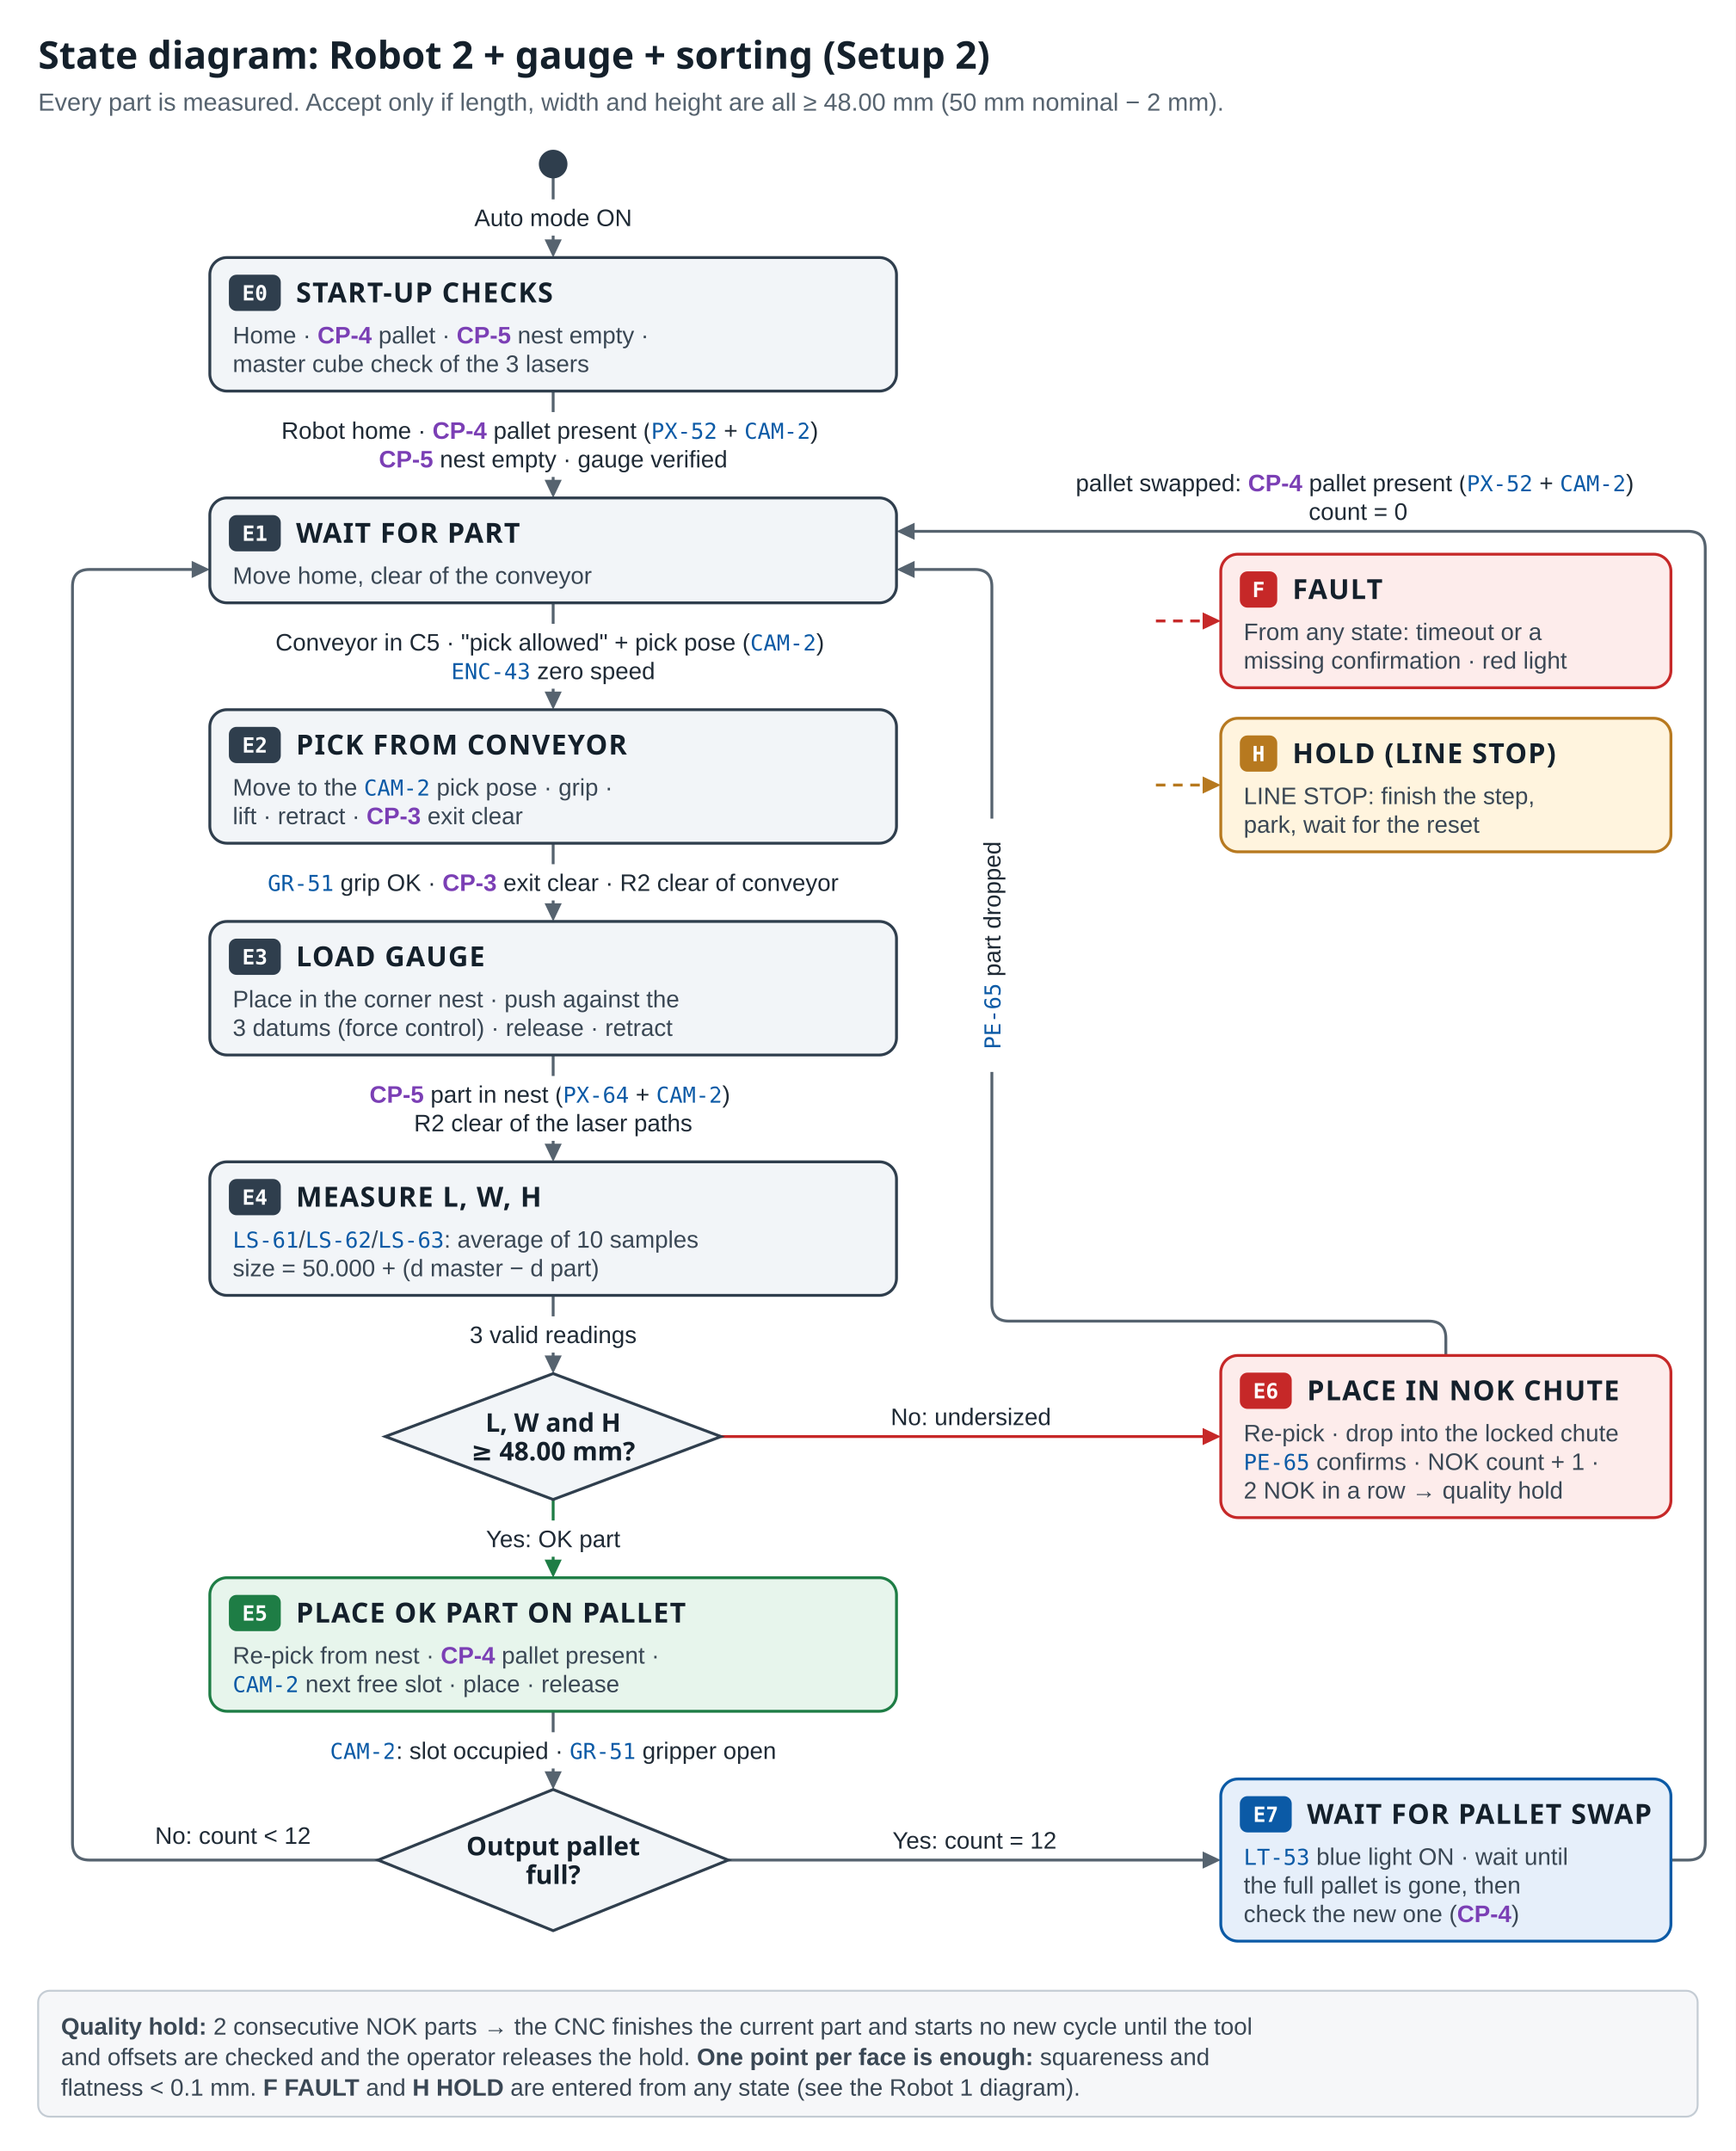
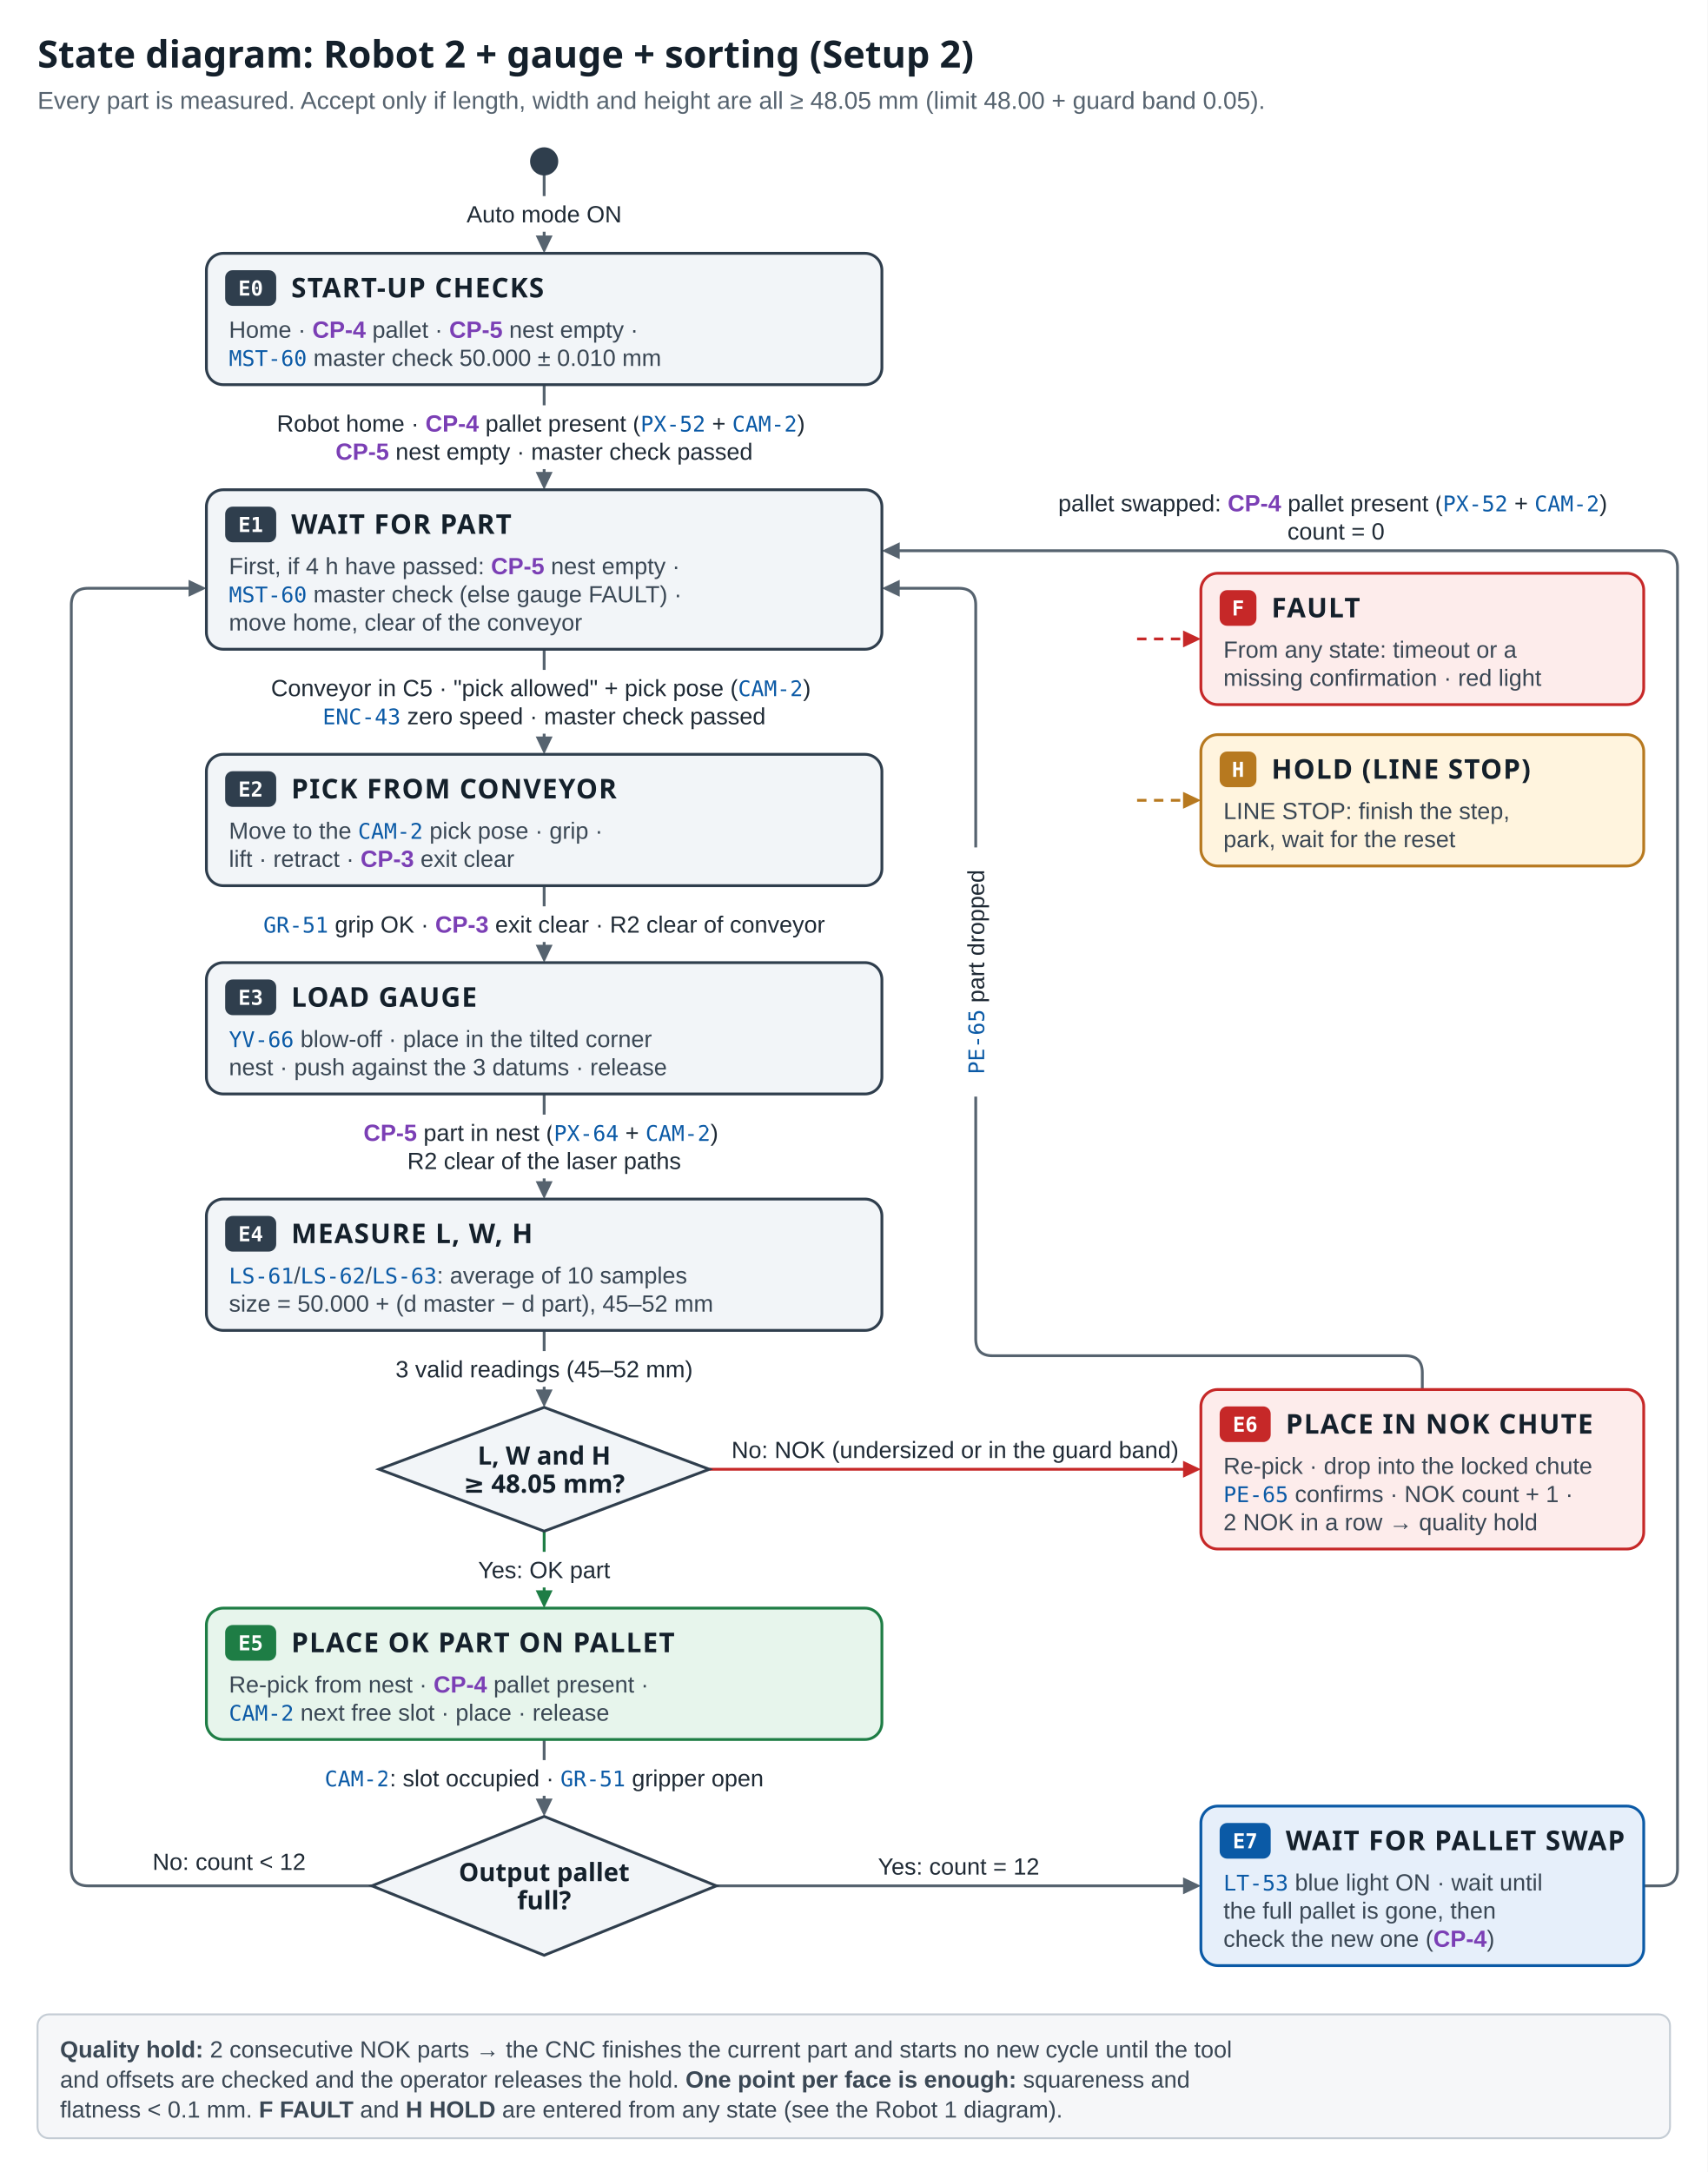
- <svg xmlns="http://www.w3.org/2000/svg" class="dg-root" viewBox="0 0 910 1127.5" width="910" height="1127.5" font-family="'Barlow', 'Segoe UI', Arial, sans-serif" role="img" aria-label="State diagram: Robot 2 + gauge + sorting (Setup 2)">
+ <svg xmlns="http://www.w3.org/2000/svg" class="dg-root" viewBox="0 0 910 1157.5" width="910" height="1157.5" font-family="'Barlow', 'Segoe UI', Arial, sans-serif" role="img" aria-label="State diagram: Robot 2 + gauge + sorting (Setup 2)">
  <style>
.dg-root{font-family:'Barlow','Segoe UI',Arial,sans-serif}
.dg-bg{fill:var(--dg-bg,#ffffff)}
.dg-title{font-family:'Barlow Semi Condensed','Barlow','Segoe UI',sans-serif;font-weight:700;font-size:20px;fill:var(--dg-ink,#14202b)}
.dg-sub{font-size:13px;fill:var(--dg-muted,#56636f)}
.dg-st-rect{fill:var(--dg-st,#f2f5f8);stroke:var(--dg-line,#2f3e4d);stroke-width:1.5}
.dg-st-title{font-family:'Barlow Semi Condensed','Barlow','Segoe UI',sans-serif;font-weight:700;font-size:14.5px;fill:var(--dg-ink,#14202b);letter-spacing:.04em}
.dg-st-do{font-size:12.5px;fill:var(--dg-soft,#3a4754)}
.dg-st-chip{fill:var(--dg-line,#2f3e4d)}
.dg-st-chiptext{font-family:'IBM Plex Mono',Consolas,monospace;font-weight:600;font-size:11px;fill:var(--dg-chipink,#ffffff)}
.dg-tr{fill:none;stroke:var(--dg-arrow,#56636f);stroke-width:1.5}
.dg-head{fill:var(--dg-arrow,#56636f)}
.dg-dash{stroke-dasharray:5 4}
.dg-trk-fault .dg-tr{stroke:var(--dg-red,#c62828)} .dg-trk-fault .dg-head{fill:var(--dg-red,#c62828)}
.dg-trk-hold .dg-tr{stroke:var(--dg-amber,#b7791f)} .dg-trk-hold .dg-head{fill:var(--dg-amber,#b7791f)}
.dg-trk-ok .dg-tr{stroke:var(--dg-green,#1e7d45)} .dg-trk-ok .dg-head{fill:var(--dg-green,#1e7d45)}
.dg-guard{font-size:12.5px;fill:var(--dg-ink2,#1f2a35)}
.dg-halo{paint-order:stroke;stroke:var(--dg-bg,#ffffff);stroke-width:5px;stroke-linejoin:round}
.dg-tag{font-family:'IBM Plex Mono',Consolas,monospace;font-size:11.5px;font-weight:500;fill:var(--dg-blue,#0b5aa6)}
.dg-cp{font-weight:700;fill:var(--dg-cp,#7b3fb5)}
.dg-b{font-weight:700}
.dg-small{font-size:11.5px}
.dg-init{fill:var(--dg-line,#2f3e4d)}
.dg-k-wait .dg-st-rect{stroke-dasharray:5 3}
.dg-k-fault .dg-st-rect{fill:var(--dg-red-t,#fdeceb);stroke:var(--dg-red,#c62828)} .dg-k-fault .dg-st-chip{fill:var(--dg-red,#c62828)}
.dg-k-hold .dg-st-rect{fill:var(--dg-amber-t,#fff4de);stroke:var(--dg-amber,#b7791f)} .dg-k-hold .dg-st-chip{fill:var(--dg-amber,#b7791f)}
.dg-k-ok .dg-st-rect{fill:var(--dg-green-t,#e7f5ec);stroke:var(--dg-green,#1e7d45)} .dg-k-ok .dg-st-chip{fill:var(--dg-green,#1e7d45)}
.dg-k-warn .dg-st-rect{fill:var(--dg-amber-t,#fff4de);stroke:var(--dg-amber,#b7791f)} .dg-k-warn .dg-st-chip{fill:var(--dg-amber,#b7791f)}
.dg-k-stop .dg-st-rect{fill:var(--dg-red-t,#fdeceb);stroke:var(--dg-red,#c62828)} .dg-k-stop .dg-st-chip{fill:var(--dg-red,#c62828)}
.dg-k-op .dg-st-rect{fill:var(--dg-blue-t,#e6effa);stroke:var(--dg-blue,#0b5aa6)} .dg-k-op .dg-st-chip{fill:var(--dg-blue,#0b5aa6)}
.dg-k-check .dg-st-rect{fill:var(--dg-cp-t,#f3ecfa);stroke:var(--dg-cp,#7b3fb5)} .dg-k-check .dg-st-chip{fill:var(--dg-cp,#7b3fb5)}
.dg-band{stroke:none}
.dg-band-idle{fill:var(--dg-amber-b,#fff5e0)} .dg-band-run{fill:var(--dg-blue-b,#e9f1fb)}
.dg-band-stop{fill:var(--dg-green-b,#eaf6ee)} .dg-band-move{fill:var(--dg-gray-b,#eef1f4)}
.dg-band-label{font-family:'Barlow Semi Condensed','Barlow',sans-serif;font-weight:700;font-size:11.5px;letter-spacing:.08em;fill:var(--dg-muted,#56636f)}
.dg-band-label.idle{fill:var(--dg-amber-d,#9a6212)} .dg-band-label.run{fill:var(--dg-blue,#0b5aa6)} .dg-band-label.stop{fill:var(--dg-green,#1e7d45)}
.dg-note-rect{fill:var(--dg-note,#f6f7f9);stroke:var(--dg-rule,#c4ccd4);stroke-width:1}
.dg-note{font-size:12.5px;fill:var(--dg-soft,#3a4754)}
.dg-choice{fill:var(--dg-st,#f2f5f8);stroke:var(--dg-line,#2f3e4d);stroke-width:1.5}
.dg-choice-t{font-family:'Barlow Semi Condensed','Barlow',sans-serif;font-weight:700;font-size:13.5px;fill:var(--dg-ink,#14202b)}
.dg-node{fill:var(--dg-st,#f2f5f8);stroke:var(--dg-line,#2f3e4d);stroke-width:1.4}
.dg-node.ok{fill:var(--dg-green-t,#e7f5ec);stroke:var(--dg-green,#1e7d45)}
.dg-node.warn{fill:var(--dg-amber-t,#fff4de);stroke:var(--dg-amber,#b7791f)}
.dg-node.stop{fill:var(--dg-red-t,#fdeceb);stroke:var(--dg-red,#c62828)}
.dg-node.check{fill:var(--dg-cp-t,#f3ecfa);stroke:var(--dg-cp,#7b3fb5)}
.dg-node.op{fill:var(--dg-blue-t,#e6effa);stroke:var(--dg-blue,#0b5aa6)}
.dg-node-t{font-family:'Barlow Semi Condensed','Barlow',sans-serif;font-weight:700;font-size:14px;fill:var(--dg-ink,#14202b)}
.dg-node-s{font-size:12.5px;fill:var(--dg-soft,#3a4754)}
.dg-owner{font-family:'Barlow Semi Condensed','Barlow',sans-serif;font-weight:700;font-size:10.5px;letter-spacing:.08em;fill:#ffffff}
.dg-owner-r{fill:#2f3e4d}
.dg-owner-r.op,.dg-owner-r.light{fill:#0b5aa6} .dg-owner-r.cnc{fill:#a0521d} .dg-owner-r.conv{fill:#2f6f5e} .dg-owner-r.r2{fill:#806000}
.dg-owner-r.cam{fill:#7b3fb5} .dg-owner-r.gauge{fill:#a33a3a} .dg-owner-r.ok{fill:#1e7d45} .dg-owner-r.nok{fill:#c62828}
.dg-conn{fill:var(--dg-bg,#ffffff);stroke:var(--dg-line,#2f3e4d);stroke-width:1.5}
.dg-conn-t{font-family:'Barlow Semi Condensed','Barlow',sans-serif;font-weight:700;font-size:13px;fill:var(--dg-ink,#14202b)}
.dg-num{font-family:'Barlow Semi Condensed','Barlow',sans-serif;font-weight:700;font-size:14px;fill:var(--dg-muted,#56636f)}
.dg-active .dg-st-rect,.dg-active .dg-node,.dg-active .dg-choice{stroke:var(--dg-active,#0a66e8);stroke-width:3.2;fill:var(--dg-active-t,#dde9fc)}
.dg-active .dg-st-chip{fill:var(--dg-active,#0a66e8)}
.dg-flash .dg-tr{stroke:var(--dg-active,#0a66e8);stroke-width:3} .dg-flash .dg-head{fill:var(--dg-active,#0a66e8)}
/* layout drawing */
.ly-fence{fill:none;stroke:var(--dg-rule,#aab4be);stroke-width:1.3;stroke-dasharray:2 5}
.ly-aisle{font-family:'Barlow Semi Condensed','Barlow',sans-serif;font-weight:700;font-size:11px;letter-spacing:.14em;fill:var(--dg-muted,#56636f)}
.ly-mach{fill:var(--ly-mach,#dfe5ea);stroke:var(--dg-line,#2f3e4d);stroke-width:1.6}
.ly-mach-in{fill:var(--ly-mach-in,#eef2f5);stroke:var(--ly-rule2,#9aa6b1);stroke-width:1}
.ly-pallet{fill:var(--ly-pallet,#e9dcc6);stroke:var(--ly-pallet-s,#8a6d3b);stroke-width:1.5}
.ly-slot{fill:none;stroke:var(--ly-slot,#b39a6e);stroke-width:.9;stroke-dasharray:2 2}
.ly-part{fill:var(--ly-raw,#a9b2ba);stroke:var(--ly-raw-s,#56626c);stroke-width:1.1}
.ly-part.fin{fill:var(--ly-fin,#dfe8f0);stroke:var(--ly-fin-s,#43698c)}
.ly-part.nok{stroke:var(--dg-red,#c62828);stroke-width:2.2}
.ly-pocket{fill:none;stroke:var(--ly-fin-s,#43698c);stroke-width:.9}
.ly-belt{fill:var(--ly-belt,#39414a)}
.ly-frame{fill:var(--ly-frame,#8d98a3)}
.ly-roller{stroke:var(--ly-roller,#5b646d);stroke-width:1.1}
.ly-stop{fill:var(--dg-red,#c62828)}
.ly-robot{fill:var(--ly-robot,#2c4a66);stroke:var(--ly-robot-s,#15283a);stroke-width:1.5}
.ly-robot-t{font-family:'Barlow Semi Condensed','Barlow',sans-serif;font-weight:700;font-size:11.5px;fill:#ffffff;letter-spacing:.04em}
.ly-link{stroke:var(--ly-link,#5f7d99);stroke-width:13;stroke-linecap:round;fill:none}
.ly-link2{stroke:var(--ly-link2,#7f9ab3);stroke-width:10;stroke-linecap:round;fill:none}
.ly-joint{fill:var(--ly-joint,#243a52)}
.ly-finger{stroke:var(--ly-joint,#243a52);stroke-width:3.2;stroke-linecap:round}
.ly-door{fill:var(--ly-door,#6f8193);stroke:var(--dg-line,#2f3e4d);stroke-width:1}
.ly-track{stroke:var(--ly-rule2,#9aa6b1);stroke-width:1.1;stroke-dasharray:3 3}
.ly-handle{fill:var(--dg-line,#2f3e4d)}
.ly-label{font-family:'Barlow Semi Condensed','Barlow',sans-serif;font-weight:700;font-size:14px;fill:var(--dg-ink,#14202b);letter-spacing:.05em}
.ly-sub{font-size:11.5px;fill:var(--dg-soft,#3a4754)}
.ly-tag{font-family:'IBM Plex Mono',Consolas,monospace;font-size:11px;font-weight:600;fill:var(--dg-blue,#0b5aa6)}
.ly-tag.cam{fill:var(--dg-cp,#7b3fb5)} .ly-tag.saf{fill:var(--ly-safety,#946c00)}
.ly-sens{fill:var(--dg-bg,#ffffff);stroke:var(--dg-blue,#0b5aa6);stroke-width:1.6}
.ly-sens.safety{stroke:var(--ly-safety,#c79400)}
.ly-led{fill:var(--ly-led-off,#c3cad1)}
.ly-led.on{fill:var(--ly-led-on,#1ea453)}
.ly-led.bad{fill:var(--dg-red,#d32f2f)}
.ly-beam{stroke:var(--ly-beam,#d33b3b);stroke-width:1.1;stroke-dasharray:2 3;opacity:.8}
.ly-fov{fill:var(--ly-fov,rgba(123,63,181,.045));stroke:var(--dg-cp,#7b3fb5);stroke-width:1.3;stroke-dasharray:7 4}
.ly-roi{fill:none;stroke:var(--dg-cp,#7b3fb5);stroke-width:1.1;stroke-dasharray:2 2}
.ly-roi-t{font-family:'IBM Plex Mono',Consolas,monospace;font-size:10px;font-weight:600;fill:var(--dg-cp,#7b3fb5)}
.ly-roi-t.on-belt{fill:#d9c5f5}
.ly-cam{fill:var(--dg-cp,#7b3fb5)}
.ly-nok{fill:var(--ly-nok,#fbe3e1);stroke:var(--dg-red,#c62828);stroke-width:1.6}
.ly-nok-h{stroke:var(--dg-red,#c62828);stroke-width:.9;opacity:.35}
.ly-gauge{fill:var(--ly-gauge,#e9eef3);stroke:var(--dg-line,#2f3e4d);stroke-width:1.5}
.ly-datum{fill:var(--dg-line,#2f3e4d)}
.ly-laser{fill:var(--dg-red,#c62828)}
.ly-cab{fill:var(--ly-mach,#dfe5ea);stroke:var(--dg-line,#2f3e4d);stroke-width:1.3}
.ly-lamp-r{fill:#d32f2f} .ly-lamp-a{fill:#f2a900} .ly-lamp-g{fill:#1e9e52} .ly-lamp-b{fill:#1565c0}
.ly-lamp-off{opacity:.2}
.ly-scan{fill:var(--ly-scan,rgba(199,148,0,.09));stroke:var(--ly-safety,#c79400);stroke-width:1.1;stroke-dasharray:3 3}
.ly-flow{fill:none;stroke:#ffffff;stroke-width:1.8;opacity:.75}
.ly-note{font-size:11.5px;font-style:italic;fill:var(--dg-muted,#56636f)}
.ly-legend{font-size:12px;fill:var(--dg-soft,#3a4754)}
/* timing chart */
.gt-grid{stroke:var(--dg-rule,#d5dbe1);stroke-width:1}
.gt-axis{font-size:11.5px;fill:var(--dg-muted,#56636f)}
.gt-row{font-family:'Barlow Semi Condensed','Barlow',sans-serif;font-weight:700;font-size:13.5px;fill:var(--dg-ink,#14202b)}
.gt-bar-t{font-size:11.5px;fill:#ffffff;font-weight:600}
.gt-bar-t.dark{fill:var(--dg-ink,#14202b)}
.gt-mach{fill:#3f73b5} .gt-idle{fill:#e3a21a} .gt-door{fill:#2f3e4d} .gt-move{fill:#7d8b98} .gt-wait{fill:var(--dg-gray-b,#eef1f4);stroke:var(--dg-rule,#c4ccd4)} .gt-belt{fill:#2f6f5e} .gt-gauge{fill:#a33a3a}
.gt-kpi{font-family:'Barlow Semi Condensed','Barlow',sans-serif;font-weight:700;font-size:15px;fill:var(--dg-ink,#14202b)}
.gt-break{fill:var(--dg-bg,#ffffff);stroke:var(--dg-muted,#56636f);stroke-width:1.2}
.pill-t{font-family:'IBM Plex Mono',Consolas,monospace;font-size:10.5px;font-weight:600}
</style>
-   <rect class="dg-bg" x="0" y="0" width="910" height="1127.5" />
+   <rect class="dg-bg" x="0" y="0" width="910" height="1157.5" />
  <text class="dg-title" x="20" y="36">State diagram: Robot 2 + gauge + sorting (Setup 2)</text>
-   <text class="dg-sub" x="20" y="58">Every part is measured. Accept only if length, width and height are all ≥ 48.00 mm (50 mm nominal − 2 mm).</text>
+   <text class="dg-sub" x="20" y="58">Every part is measured. Accept only if length, width and height are all ≥ 48.05 mm (limit 48.00 + guard band 0.05).</text>
  <g class="dg-trg">
    <path class="dg-tr" d="M290 93 L290 104.5" />
    <path class="dg-tr" d="M290 123.5 L290 130" />
    <polygon class="dg-head" points="290,135 294.5,125.5 285.5,125.5" />
  </g>
  <g class="dg-trg" data-tr="E0&gt;E1">
    <path class="dg-tr" d="M290 205 L290 216" />
    <path class="dg-tr" d="M290 250 L290 256" />
    <polygon class="dg-head" points="290,261 294.5,251.5 285.5,251.5" />
  </g>
  <g class="dg-trg" data-tr="E1&gt;E2">
-     <path class="dg-tr" d="M290 316 L290 327" />
-     <path class="dg-tr" d="M290 361 L290 367" />
-     <polygon class="dg-head" points="290,372 294.5,362.5 285.5,362.5" />
+     <path class="dg-tr" d="M290 346 L290 357" />
+     <path class="dg-tr" d="M290 391 L290 397" />
+     <polygon class="dg-head" points="290,402 294.5,392.5 285.5,392.5" />
  </g>
  <g class="dg-trg" data-tr="E2&gt;E3">
-     <path class="dg-tr" d="M290 442 L290 453" />
-     <path class="dg-tr" d="M290 472 L290 478" />
-     <polygon class="dg-head" points="290,483 294.5,473.5 285.5,473.5" />
+     <path class="dg-tr" d="M290 472 L290 483" />
+     <path class="dg-tr" d="M290 502 L290 508" />
+     <polygon class="dg-head" points="290,513 294.5,503.5 285.5,503.5" />
  </g>
  <g class="dg-trg" data-tr="E3&gt;E4">
-     <path class="dg-tr" d="M290 553 L290 564" />
-     <path class="dg-tr" d="M290 598 L290 604" />
-     <polygon class="dg-head" points="290,609 294.5,599.5 285.5,599.5" />
+     <path class="dg-tr" d="M290 583 L290 594" />
+     <path class="dg-tr" d="M290 628 L290 634" />
+     <polygon class="dg-head" points="290,639 294.5,629.5 285.5,629.5" />
  </g>
  <g class="dg-trg" data-tr="E4&gt;Q_E4">
-     <path class="dg-tr" d="M290 679 L290 690" />
-     <path class="dg-tr" d="M290 709 L290 715" />
-     <polygon class="dg-head" points="290,720 294.5,710.5 285.5,710.5" />
+     <path class="dg-tr" d="M290 709 L290 720" />
+     <path class="dg-tr" d="M290 739 L290 745" />
+     <polygon class="dg-head" points="290,750 294.5,740.5 285.5,740.5" />
  </g>
  <g class="dg-trg dg-trk-ok" data-tr="Q_E4&gt;E5">
-     <path class="dg-tr" d="M290 786 L290 797" />
-     <path class="dg-tr" d="M290 816 L290 822" />
-     <polygon class="dg-head" points="290,827 294.5,817.5 285.5,817.5" />
+     <path class="dg-tr" d="M290 816 L290 827" />
+     <path class="dg-tr" d="M290 846 L290 852" />
+     <polygon class="dg-head" points="290,857 294.5,847.5 285.5,847.5" />
  </g>
  <g class="dg-trg" data-tr="E5&gt;Q_E5">
-     <path class="dg-tr" d="M290 897 L290 908" />
-     <path class="dg-tr" d="M290 927 L290 933" />
-     <polygon class="dg-head" points="290,938 294.5,928.5 285.5,928.5" />
+     <path class="dg-tr" d="M290 927 L290 938" />
+     <path class="dg-tr" d="M290 957 L290 963" />
+     <polygon class="dg-head" points="290,968 294.5,958.5 285.5,958.5" />
  </g>
  <g class="dg-trg dg-trk-fault" data-tr="Q_E4&gt;E6">
-     <path class="dg-tr" d="M378 753 L635 753" />
-     <polygon class="dg-head" points="640,753 630.5,748.5 630.5,757.5" />
+     <path class="dg-tr" d="M378 783 L635 783" />
+     <polygon class="dg-head" points="640,783 630.5,778.5 630.5,787.5" />
  </g>
  <g class="dg-trg" data-tr="Q_E5&gt;E7">
-     <path class="dg-tr" d="M381.8 975 L635 975" />
-     <polygon class="dg-head" points="640,975 630.5,970.5 630.5,979.5" />
+     <path class="dg-tr" d="M381.8 1005 L635 1005" />
+     <polygon class="dg-head" points="640,1005 630.5,1000.5 630.5,1009.5" />
  </g>
  <g class="dg-trg" data-tr="Q_E5&gt;E1">
-     <path class="dg-tr" d="M198.2 975 L47 975 Q38 975 38 966 L38 307.5 Q38 298.5 47 298.5 L105 298.5" />
-     <polygon class="dg-head" points="110,298.5 100.5,294 100.5,303" />
+     <path class="dg-tr" d="M198.2 1005 L47 1005 Q38 1005 38 996 L38 322.5 Q38 313.5 47 313.5 L105 313.5" />
+     <polygon class="dg-head" points="110,313.5 100.5,309 100.5,318" />
  </g>
  <g class="dg-trg" data-tr="E6&gt;E1">
-     <path class="dg-tr" d="M758 710.5 L758 701.5 Q758 692.5 749 692.5 L529 692.5 Q520 692.5 520 683.5 L520 561.9" />
-     <path class="dg-tr" d="M520 429.1 L520 307.5 Q520 298.5 511 298.5 L475 298.5" />
-     <polygon class="dg-head" points="470,298.5 479.5,303 479.5,294" />
+     <path class="dg-tr" d="M758 740.5 L758 731.5 Q758 722.5 749 722.5 L529 722.5 Q520 722.5 520 713.5 L520 584.4" />
+     <path class="dg-tr" d="M520 451.6 L520 322.5 Q520 313.5 511 313.5 L475 313.5" />
+     <polygon class="dg-head" points="470,313.5 479.5,318 479.5,309" />
  </g>
  <g class="dg-trg" data-tr="E7&gt;E1">
-     <path class="dg-tr" d="M876 975 L885 975 Q894 975 894 966 L894 287.5 Q894 278.5 885 278.5 L475 278.5" />
-     <polygon class="dg-head" points="470,278.5 479.5,283 479.5,274" />
+     <path class="dg-tr" d="M876 1005 L885 1005 Q894 1005 894 996 L894 302.5 Q894 293.5 885 293.5 L475 293.5" />
+     <polygon class="dg-head" points="470,293.5 479.5,298 479.5,289" />
  </g>
  <g class="dg-trg dg-trk-fault">
-     <path class="dg-tr dg-dash" d="M606 325.5 L635 325.5" />
-     <polygon class="dg-head" points="640,325.5 630.5,321 630.5,330" />
+     <path class="dg-tr dg-dash" d="M606 340.5 L635 340.5" />
+     <polygon class="dg-head" points="640,340.5 630.5,336 630.5,345" />
  </g>
  <g class="dg-trg dg-trk-hold">
-     <path class="dg-tr dg-dash" d="M606 411.5 L635 411.5" />
-     <polygon class="dg-head" points="640,411.5 630.5,407 630.5,416" />
+     <path class="dg-tr dg-dash" d="M606 426.5 L635 426.5" />
+     <polygon class="dg-head" points="640,426.5 630.5,422 630.5,431" />
  </g>
  <circle class="dg-init" cx="290" cy="86" r="7.5" />
  <g class="dg-state" data-state="E0">
    <rect class="dg-st-rect" x="110" y="135" width="360" height="70" rx="9" />
    <rect class="dg-st-chip" x="120" y="144" width="27.2" height="19" rx="4" />
    <text class="dg-st-chiptext" x="133.6" y="157.5" text-anchor="middle">E0</text>
    <text class="dg-st-title" x="155.2" y="158.5">START-UP CHECKS</text>
    <text class="dg-st-do" x="122" y="180">Home · <tspan class="dg-cp">CP-4</tspan> pallet · <tspan class="dg-cp">CP-5</tspan> nest empty ·</text>
-     <text class="dg-st-do" x="122" y="195">master cube check of the 3 lasers</text>
+     <text class="dg-st-do" x="122" y="195">
+       <tspan class="dg-tag">MST-60</tspan> master check 50.000 ± 0.010 mm</text>
  </g>
  <g class="dg-state" data-state="E1">
-     <rect class="dg-st-rect" x="110" y="261" width="360" height="55" rx="9" />
+     <rect class="dg-st-rect" x="110" y="261" width="360" height="85" rx="9" />
    <rect class="dg-st-chip" x="120" y="270" width="27.2" height="19" rx="4" />
    <text class="dg-st-chiptext" x="133.6" y="283.5" text-anchor="middle">E1</text>
    <text class="dg-st-title" x="155.2" y="284.5">WAIT FOR PART</text>
-     <text class="dg-st-do" x="122" y="306">Move home, clear of the conveyor</text>
+     <text class="dg-st-do" x="122" y="306">First, if 4 h have passed: <tspan class="dg-cp">CP-5</tspan> nest empty ·</text>
+     <text class="dg-st-do" x="122" y="321">
+       <tspan class="dg-tag">MST-60</tspan> master check (else gauge FAULT) ·</text>
+     <text class="dg-st-do" x="122" y="336">move home, clear of the conveyor</text>
  </g>
  <g class="dg-state" data-state="E2">
-     <rect class="dg-st-rect" x="110" y="372" width="360" height="70" rx="9" />
-     <rect class="dg-st-chip" x="120" y="381" width="27.2" height="19" rx="4" />
-     <text class="dg-st-chiptext" x="133.6" y="394.5" text-anchor="middle">E2</text>
-     <text class="dg-st-title" x="155.2" y="395.5">PICK FROM CONVEYOR</text>
-     <text class="dg-st-do" x="122" y="417">Move to the <tspan class="dg-tag">CAM-2</tspan> pick pose · grip ·</text>
-     <text class="dg-st-do" x="122" y="432">lift · retract · <tspan class="dg-cp">CP-3</tspan> exit clear</text>
+     <rect class="dg-st-rect" x="110" y="402" width="360" height="70" rx="9" />
+     <rect class="dg-st-chip" x="120" y="411" width="27.2" height="19" rx="4" />
+     <text class="dg-st-chiptext" x="133.6" y="424.5" text-anchor="middle">E2</text>
+     <text class="dg-st-title" x="155.2" y="425.5">PICK FROM CONVEYOR</text>
+     <text class="dg-st-do" x="122" y="447">Move to the <tspan class="dg-tag">CAM-2</tspan> pick pose · grip ·</text>
+     <text class="dg-st-do" x="122" y="462">lift · retract · <tspan class="dg-cp">CP-3</tspan> exit clear</text>
  </g>
  <g class="dg-state" data-state="E3">
-     <rect class="dg-st-rect" x="110" y="483" width="360" height="70" rx="9" />
-     <rect class="dg-st-chip" x="120" y="492" width="27.2" height="19" rx="4" />
-     <text class="dg-st-chiptext" x="133.6" y="505.5" text-anchor="middle">E3</text>
-     <text class="dg-st-title" x="155.2" y="506.5">LOAD GAUGE</text>
-     <text class="dg-st-do" x="122" y="528">Place in the corner nest · push against the</text>
-     <text class="dg-st-do" x="122" y="543">3 datums (force control) · release · retract</text>
+     <rect class="dg-st-rect" x="110" y="513" width="360" height="70" rx="9" />
+     <rect class="dg-st-chip" x="120" y="522" width="27.2" height="19" rx="4" />
+     <text class="dg-st-chiptext" x="133.6" y="535.5" text-anchor="middle">E3</text>
+     <text class="dg-st-title" x="155.2" y="536.5">LOAD GAUGE</text>
+     <text class="dg-st-do" x="122" y="558">
+       <tspan class="dg-tag">YV-66</tspan> blow-off · place in the tilted corner</text>
+     <text class="dg-st-do" x="122" y="573">nest · push against the 3 datums · release</text>
  </g>
  <g class="dg-state" data-state="E4">
-     <rect class="dg-st-rect" x="110" y="609" width="360" height="70" rx="9" />
-     <rect class="dg-st-chip" x="120" y="618" width="27.2" height="19" rx="4" />
-     <text class="dg-st-chiptext" x="133.6" y="631.5" text-anchor="middle">E4</text>
-     <text class="dg-st-title" x="155.2" y="632.5">MEASURE L, W, H</text>
-     <text class="dg-st-do" x="122" y="654">
+     <rect class="dg-st-rect" x="110" y="639" width="360" height="70" rx="9" />
+     <rect class="dg-st-chip" x="120" y="648" width="27.2" height="19" rx="4" />
+     <text class="dg-st-chiptext" x="133.6" y="661.5" text-anchor="middle">E4</text>
+     <text class="dg-st-title" x="155.2" y="662.5">MEASURE L, W, H</text>
+     <text class="dg-st-do" x="122" y="684">
      <tspan class="dg-tag">LS-61</tspan>/<tspan class="dg-tag">LS-62</tspan>/<tspan class="dg-tag">LS-63</tspan>: average of 10 samples</text>
-     <text class="dg-st-do" x="122" y="669">size = 50.000 + (d master − d part)</text>
+     <text class="dg-st-do" x="122" y="699">size = 50.000 + (d master − d part), 45–52 mm</text>
  </g>
  <g class="dg-choiceg" data-state="Q_E4">
-     <polygon class="dg-choice" points="290,720 378,753 290,786 202,753" />
-     <text class="dg-choice-t" x="290" y="750.5" text-anchor="middle">L, W and H</text>
-     <text class="dg-choice-t" x="290" y="765.5" text-anchor="middle">≥ 48.00 mm?</text>
+     <polygon class="dg-choice" points="290,750 378,783 290,816 202,783" />
+     <text class="dg-choice-t" x="290" y="780.5" text-anchor="middle">L, W and H</text>
+     <text class="dg-choice-t" x="290" y="795.5" text-anchor="middle">≥ 48.05 mm?</text>
  </g>
  <g class="dg-state dg-k-ok" data-state="E5">
-     <rect class="dg-st-rect" x="110" y="827" width="360" height="70" rx="9" />
-     <rect class="dg-st-chip" x="120" y="836" width="27.2" height="19" rx="4" />
-     <text class="dg-st-chiptext" x="133.6" y="849.5" text-anchor="middle">E5</text>
-     <text class="dg-st-title" x="155.2" y="850.5">PLACE OK PART ON PALLET</text>
-     <text class="dg-st-do" x="122" y="872">Re-pick from nest · <tspan class="dg-cp">CP-4</tspan> pallet present ·</text>
-     <text class="dg-st-do" x="122" y="887">
+     <rect class="dg-st-rect" x="110" y="857" width="360" height="70" rx="9" />
+     <rect class="dg-st-chip" x="120" y="866" width="27.2" height="19" rx="4" />
+     <text class="dg-st-chiptext" x="133.6" y="879.5" text-anchor="middle">E5</text>
+     <text class="dg-st-title" x="155.2" y="880.5">PLACE OK PART ON PALLET</text>
+     <text class="dg-st-do" x="122" y="902">Re-pick from nest · <tspan class="dg-cp">CP-4</tspan> pallet present ·</text>
+     <text class="dg-st-do" x="122" y="917">
      <tspan class="dg-tag">CAM-2</tspan> next free slot · place · release</text>
  </g>
  <g class="dg-choiceg" data-state="Q_E5">
-     <polygon class="dg-choice" points="290,938 381.8,975 290,1012 198.2,975" />
-     <text class="dg-choice-t" x="290" y="972.5" text-anchor="middle">Output pallet</text>
-     <text class="dg-choice-t" x="290" y="987.5" text-anchor="middle">full?</text>
+     <polygon class="dg-choice" points="290,968 381.8,1005 290,1042 198.2,1005" />
+     <text class="dg-choice-t" x="290" y="1002.5" text-anchor="middle">Output pallet</text>
+     <text class="dg-choice-t" x="290" y="1017.5" text-anchor="middle">full?</text>
  </g>
  <g class="dg-state dg-k-stop" data-state="E6">
-     <rect class="dg-st-rect" x="640" y="710.5" width="236" height="85" rx="9" />
-     <rect class="dg-st-chip" x="650" y="719.5" width="27.2" height="19" rx="4" />
-     <text class="dg-st-chiptext" x="663.6" y="733" text-anchor="middle">E6</text>
-     <text class="dg-st-title" x="685.2" y="734">PLACE IN NOK CHUTE</text>
-     <text class="dg-st-do" x="652" y="755.5">Re-pick · drop into the locked chute</text>
-     <text class="dg-st-do" x="652" y="770.5">
+     <rect class="dg-st-rect" x="640" y="740.5" width="236" height="85" rx="9" />
+     <rect class="dg-st-chip" x="650" y="749.5" width="27.2" height="19" rx="4" />
+     <text class="dg-st-chiptext" x="663.6" y="763" text-anchor="middle">E6</text>
+     <text class="dg-st-title" x="685.2" y="764">PLACE IN NOK CHUTE</text>
+     <text class="dg-st-do" x="652" y="785.5">Re-pick · drop into the locked chute</text>
+     <text class="dg-st-do" x="652" y="800.5">
      <tspan class="dg-tag">PE-65</tspan> confirms · NOK count + 1 ·</text>
-     <text class="dg-st-do" x="652" y="785.5">2 NOK in a row → quality hold</text>
+     <text class="dg-st-do" x="652" y="815.5">2 NOK in a row → quality hold</text>
  </g>
  <g class="dg-state dg-k-op" data-state="E7">
-     <rect class="dg-st-rect" x="640" y="932.5" width="236" height="85" rx="9" />
-     <rect class="dg-st-chip" x="650" y="941.5" width="27.2" height="19" rx="4" />
-     <text class="dg-st-chiptext" x="663.6" y="955" text-anchor="middle">E7</text>
-     <text class="dg-st-title" x="685.2" y="956">WAIT FOR PALLET SWAP</text>
-     <text class="dg-st-do" x="652" y="977.5">
+     <rect class="dg-st-rect" x="640" y="962.5" width="236" height="85" rx="9" />
+     <rect class="dg-st-chip" x="650" y="971.5" width="27.2" height="19" rx="4" />
+     <text class="dg-st-chiptext" x="663.6" y="985" text-anchor="middle">E7</text>
+     <text class="dg-st-title" x="685.2" y="986">WAIT FOR PALLET SWAP</text>
+     <text class="dg-st-do" x="652" y="1007.5">
      <tspan class="dg-tag">LT-53</tspan> blue light ON · wait until</text>
-     <text class="dg-st-do" x="652" y="992.5">the full pallet is gone, then</text>
-     <text class="dg-st-do" x="652" y="1007.5">check the new one (<tspan class="dg-cp">CP-4</tspan>)</text>
+     <text class="dg-st-do" x="652" y="1022.5">the full pallet is gone, then</text>
+     <text class="dg-st-do" x="652" y="1037.5">check the new one (<tspan class="dg-cp">CP-4</tspan>)</text>
  </g>
  <g class="dg-state dg-k-fault" data-state="F">
-     <rect class="dg-st-rect" x="640" y="290.5" width="236" height="70" rx="9" />
-     <rect class="dg-st-chip" x="650" y="299.5" width="19.6" height="19" rx="4" />
-     <text class="dg-st-chiptext" x="659.8" y="313" text-anchor="middle">F</text>
-     <text class="dg-st-title" x="677.6" y="314">FAULT</text>
-     <text class="dg-st-do" x="652" y="335.5">From any state: timeout or a</text>
-     <text class="dg-st-do" x="652" y="350.5">missing confirmation · red light</text>
+     <rect class="dg-st-rect" x="640" y="305.5" width="236" height="70" rx="9" />
+     <rect class="dg-st-chip" x="650" y="314.5" width="19.6" height="19" rx="4" />
+     <text class="dg-st-chiptext" x="659.8" y="328" text-anchor="middle">F</text>
+     <text class="dg-st-title" x="677.6" y="329">FAULT</text>
+     <text class="dg-st-do" x="652" y="350.5">From any state: timeout or a</text>
+     <text class="dg-st-do" x="652" y="365.5">missing confirmation · red light</text>
  </g>
  <g class="dg-state dg-k-hold" data-state="H">
-     <rect class="dg-st-rect" x="640" y="376.5" width="236" height="70" rx="9" />
-     <rect class="dg-st-chip" x="650" y="385.5" width="19.6" height="19" rx="4" />
-     <text class="dg-st-chiptext" x="659.8" y="399" text-anchor="middle">H</text>
-     <text class="dg-st-title" x="677.6" y="400">HOLD (LINE STOP)</text>
-     <text class="dg-st-do" x="652" y="421.5">LINE STOP: finish the step,</text>
-     <text class="dg-st-do" x="652" y="436.5">park, wait for the reset</text>
-   </g>
-   <rect class="dg-note-rect" x="20" y="1043.5" width="870" height="66" rx="6" />
-   <text class="dg-note" x="32" y="1066.5">
+     <rect class="dg-st-rect" x="640" y="391.5" width="236" height="70" rx="9" />
+     <rect class="dg-st-chip" x="650" y="400.5" width="19.6" height="19" rx="4" />
+     <text class="dg-st-chiptext" x="659.8" y="414" text-anchor="middle">H</text>
+     <text class="dg-st-title" x="677.6" y="415">HOLD (LINE STOP)</text>
+     <text class="dg-st-do" x="652" y="436.5">LINE STOP: finish the step,</text>
+     <text class="dg-st-do" x="652" y="451.5">park, wait for the reset</text>
+   </g>
+   <rect class="dg-note-rect" x="20" y="1073.5" width="870" height="66" rx="6" />
+   <text class="dg-note" x="32" y="1096.5">
    <tspan class="dg-b">Quality hold:</tspan> 2 consecutive NOK parts → the CNC finishes the current part and starts no new cycle until the tool</text>
-   <text class="dg-note" x="32" y="1082.5">and offsets are checked and the operator releases the hold. <tspan class="dg-b">One point per face is enough:</tspan> squareness and</text>
-   <text class="dg-note" x="32" y="1098.5">flatness &lt; 0.1 mm. <tspan class="dg-b">F FAULT</tspan> and <tspan class="dg-b">H HOLD</tspan> are entered from any state (see the Robot 1 diagram).</text>
+   <text class="dg-note" x="32" y="1112.5">and offsets are checked and the operator releases the hold. <tspan class="dg-b">One point per face is enough:</tspan> squareness and</text>
+   <text class="dg-note" x="32" y="1128.5">flatness &lt; 0.1 mm. <tspan class="dg-b">F FAULT</tspan> and <tspan class="dg-b">H HOLD</tspan> are entered from any state (see the Robot 1 diagram).</text>
  <text class="dg-guard dg-halo" x="290" y="118.5" text-anchor="middle">
    <tspan x="290">Auto mode ON</tspan>
  </text>
  <text class="dg-guard dg-halo" x="290" y="230" text-anchor="middle">
    <tspan x="290">Robot home · <tspan class="dg-cp">CP-4</tspan> pallet present (<tspan class="dg-tag">PX-52</tspan> + <tspan class="dg-tag">CAM-2</tspan>)</tspan>
    <tspan x="290" dy="15">
-       <tspan class="dg-cp">CP-5</tspan> nest empty · gauge verified</tspan>
-   </text>
-   <text class="dg-guard dg-halo" x="290" y="341" text-anchor="middle">
+       <tspan class="dg-cp">CP-5</tspan> nest empty · master check passed</tspan>
+   </text>
+   <text class="dg-guard dg-halo" x="290" y="371" text-anchor="middle">
    <tspan x="290">Conveyor in C5 · "pick allowed" + pick pose (<tspan class="dg-tag">CAM-2</tspan>)</tspan>
    <tspan x="290" dy="15">
-       <tspan class="dg-tag">ENC-43</tspan> zero speed</tspan>
-   </text>
-   <text class="dg-guard dg-halo" x="290" y="467" text-anchor="middle">
+       <tspan class="dg-tag">ENC-43</tspan> zero speed · master check passed</tspan>
+   </text>
+   <text class="dg-guard dg-halo" x="290" y="497" text-anchor="middle">
    <tspan x="290">
      <tspan class="dg-tag">GR-51</tspan> grip OK · <tspan class="dg-cp">CP-3</tspan> exit clear · R2 clear of conveyor</tspan>
  </text>
-   <text class="dg-guard dg-halo" x="290" y="578" text-anchor="middle">
+   <text class="dg-guard dg-halo" x="290" y="608" text-anchor="middle">
    <tspan x="290">
      <tspan class="dg-cp">CP-5</tspan> part in nest (<tspan class="dg-tag">PX-64</tspan> + <tspan class="dg-tag">CAM-2</tspan>)</tspan>
    <tspan x="290" dy="15">R2 clear of the laser paths</tspan>
  </text>
-   <text class="dg-guard dg-halo" x="290" y="704" text-anchor="middle">
-     <tspan x="290">3 valid readings</tspan>
-   </text>
-   <text class="dg-guard dg-halo" x="290" y="811" text-anchor="middle">
+   <text class="dg-guard dg-halo" x="290" y="734" text-anchor="middle">
+     <tspan x="290">3 valid readings (45–52 mm)</tspan>
+   </text>
+   <text class="dg-guard dg-halo" x="290" y="841" text-anchor="middle">
    <tspan x="290">Yes: OK part</tspan>
  </text>
-   <text class="dg-guard dg-halo" x="290" y="922" text-anchor="middle">
+   <text class="dg-guard dg-halo" x="290" y="952" text-anchor="middle">
    <tspan x="290">
      <tspan class="dg-tag">CAM-2</tspan>: slot occupied · <tspan class="dg-tag">GR-51</tspan> gripper open</tspan>
  </text>
-   <text class="dg-guard dg-halo" x="509" y="747" text-anchor="middle">
-     <tspan x="509">No: undersized</tspan>
-   </text>
-   <text class="dg-guard dg-halo" x="510.9" y="969" text-anchor="middle">
+   <text class="dg-guard dg-halo" x="509" y="777" text-anchor="middle">
+     <tspan x="509">No: NOK (undersized or in the guard band)</tspan>
+   </text>
+   <text class="dg-guard dg-halo" x="510.9" y="999" text-anchor="middle">
    <tspan x="510.9">Yes: count = 12</tspan>
  </text>
-   <text class="dg-guard dg-halo" x="122.1" y="966.5" text-anchor="middle">
+   <text class="dg-guard dg-halo" x="122.1" y="996.5" text-anchor="middle">
    <tspan x="122.1">No: count &lt; 12</tspan>
  </text>
-   <text class="dg-guard dg-halo" x="520" y="500" text-anchor="middle" transform="rotate(-90 520 495.5)">
+   <text class="dg-guard dg-halo" x="520" y="522.5" text-anchor="middle" transform="rotate(-90 520 518)">
    <tspan x="520">
      <tspan class="dg-tag">PE-65</tspan> part dropped</tspan>
  </text>
-   <text class="dg-guard dg-halo" x="712" y="257.5" text-anchor="middle">
+   <text class="dg-guard dg-halo" x="712" y="272.5" text-anchor="middle">
    <tspan x="712">pallet swapped: <tspan class="dg-cp">CP-4</tspan> pallet present (<tspan class="dg-tag">PX-52</tspan> + <tspan class="dg-tag">CAM-2</tspan>)</tspan>
    <tspan x="712" dy="15">count = 0</tspan>
  </text>
</svg>
